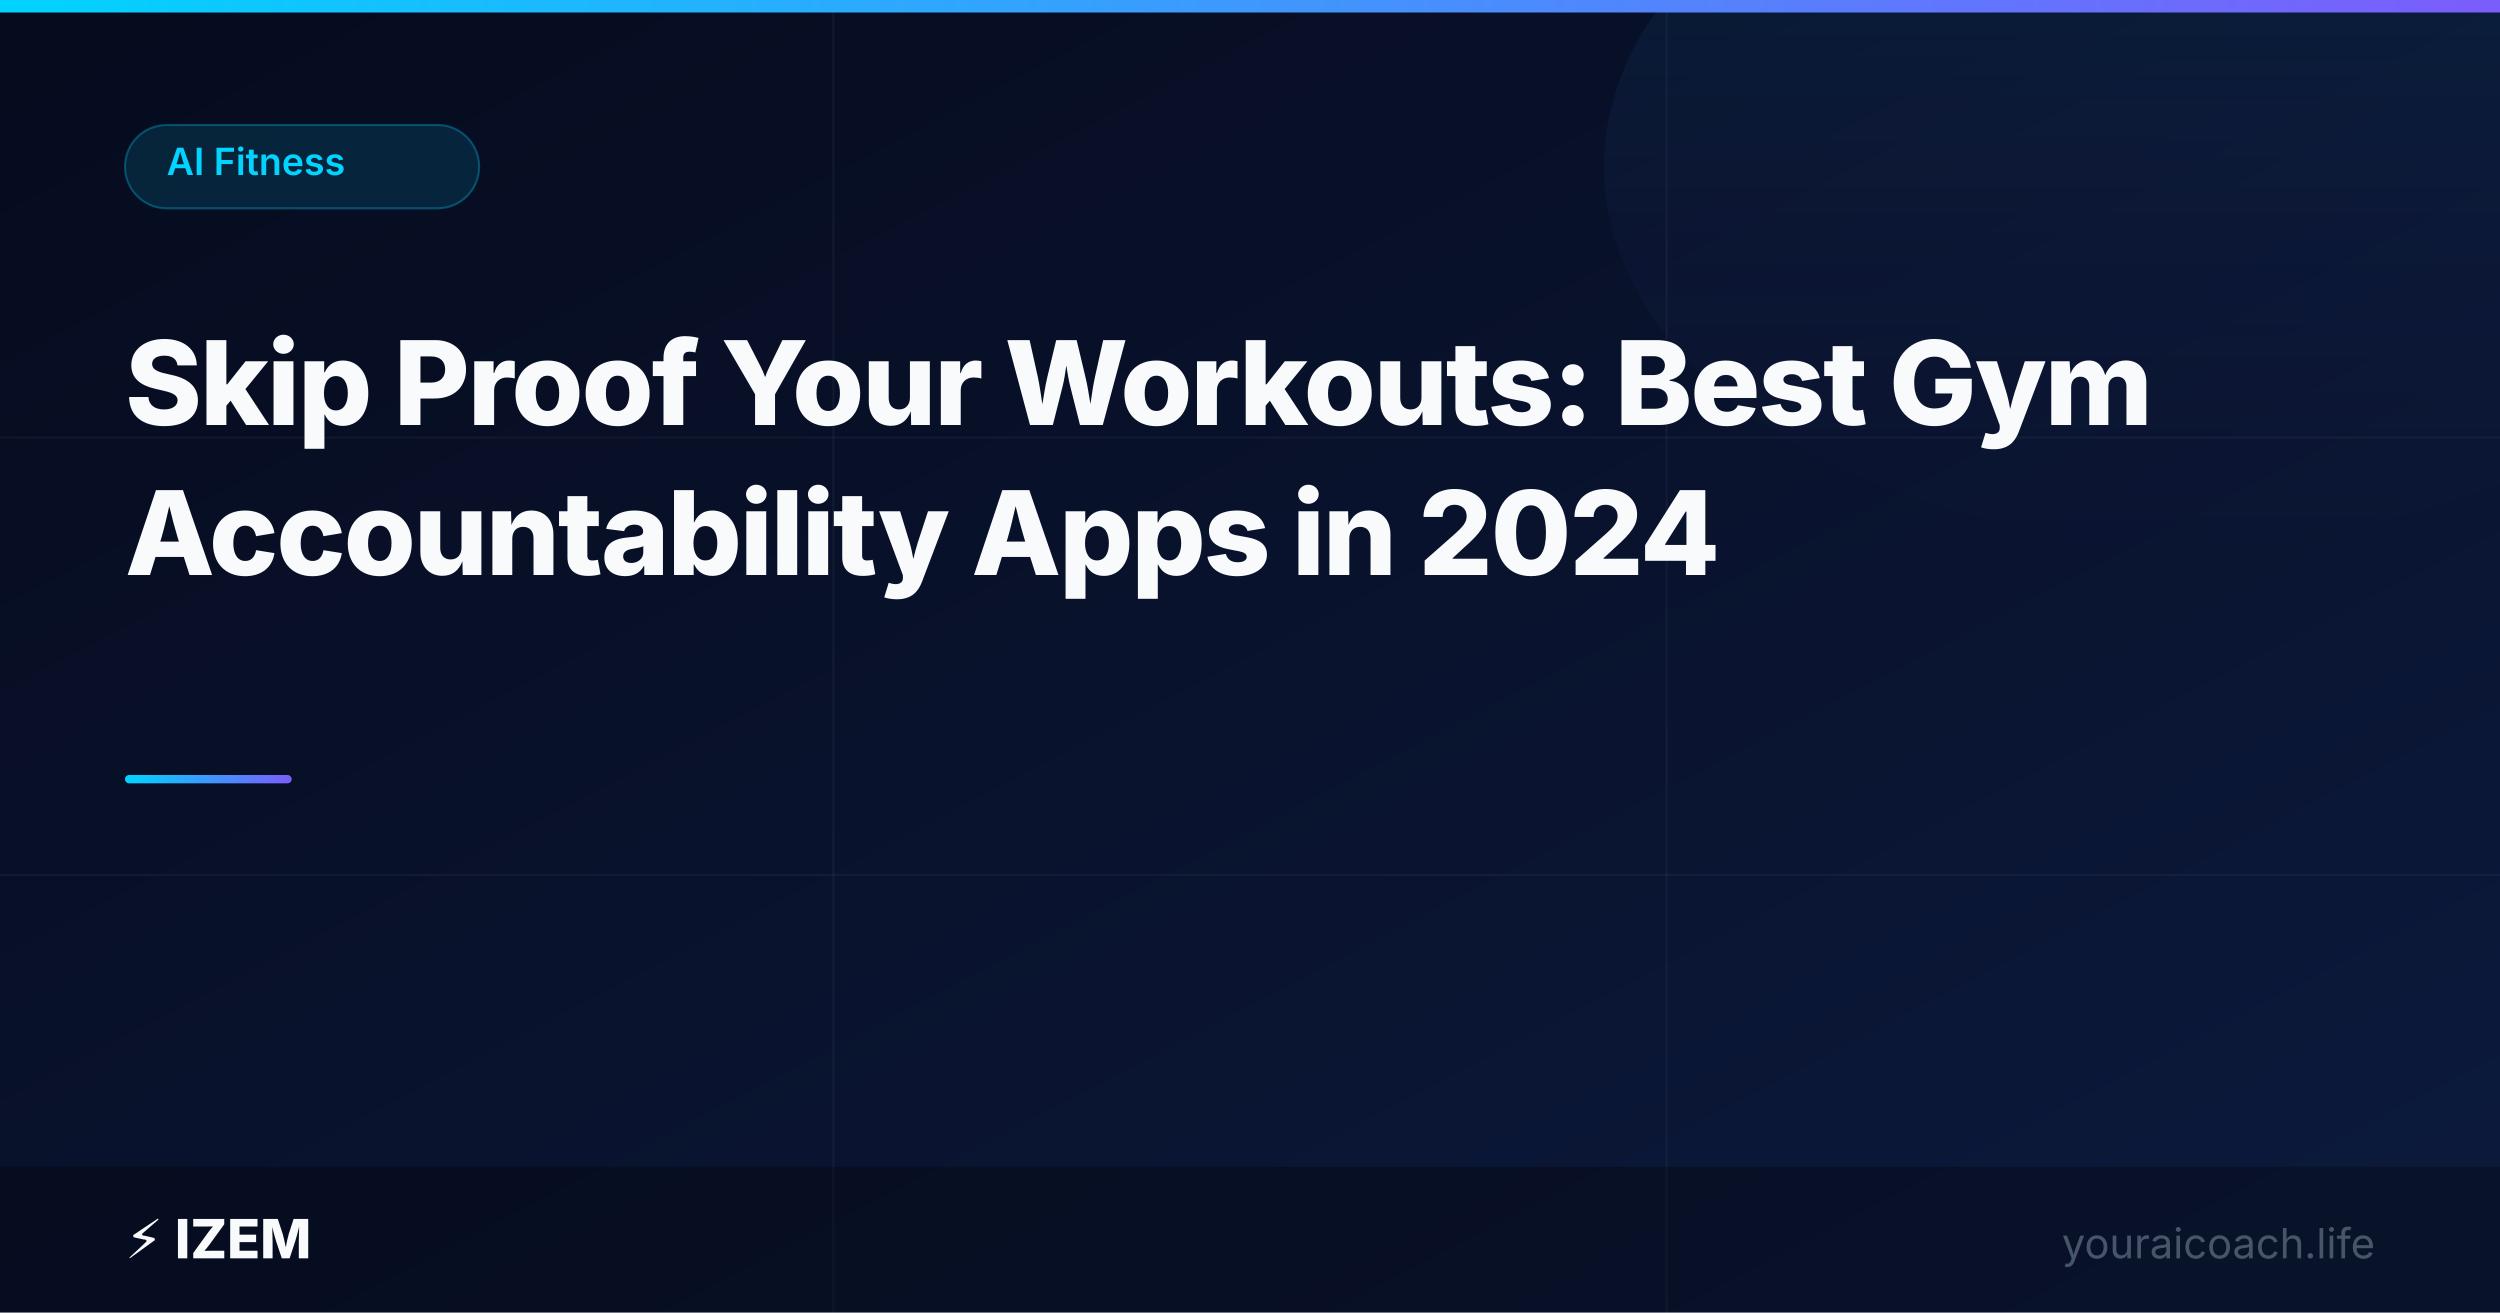
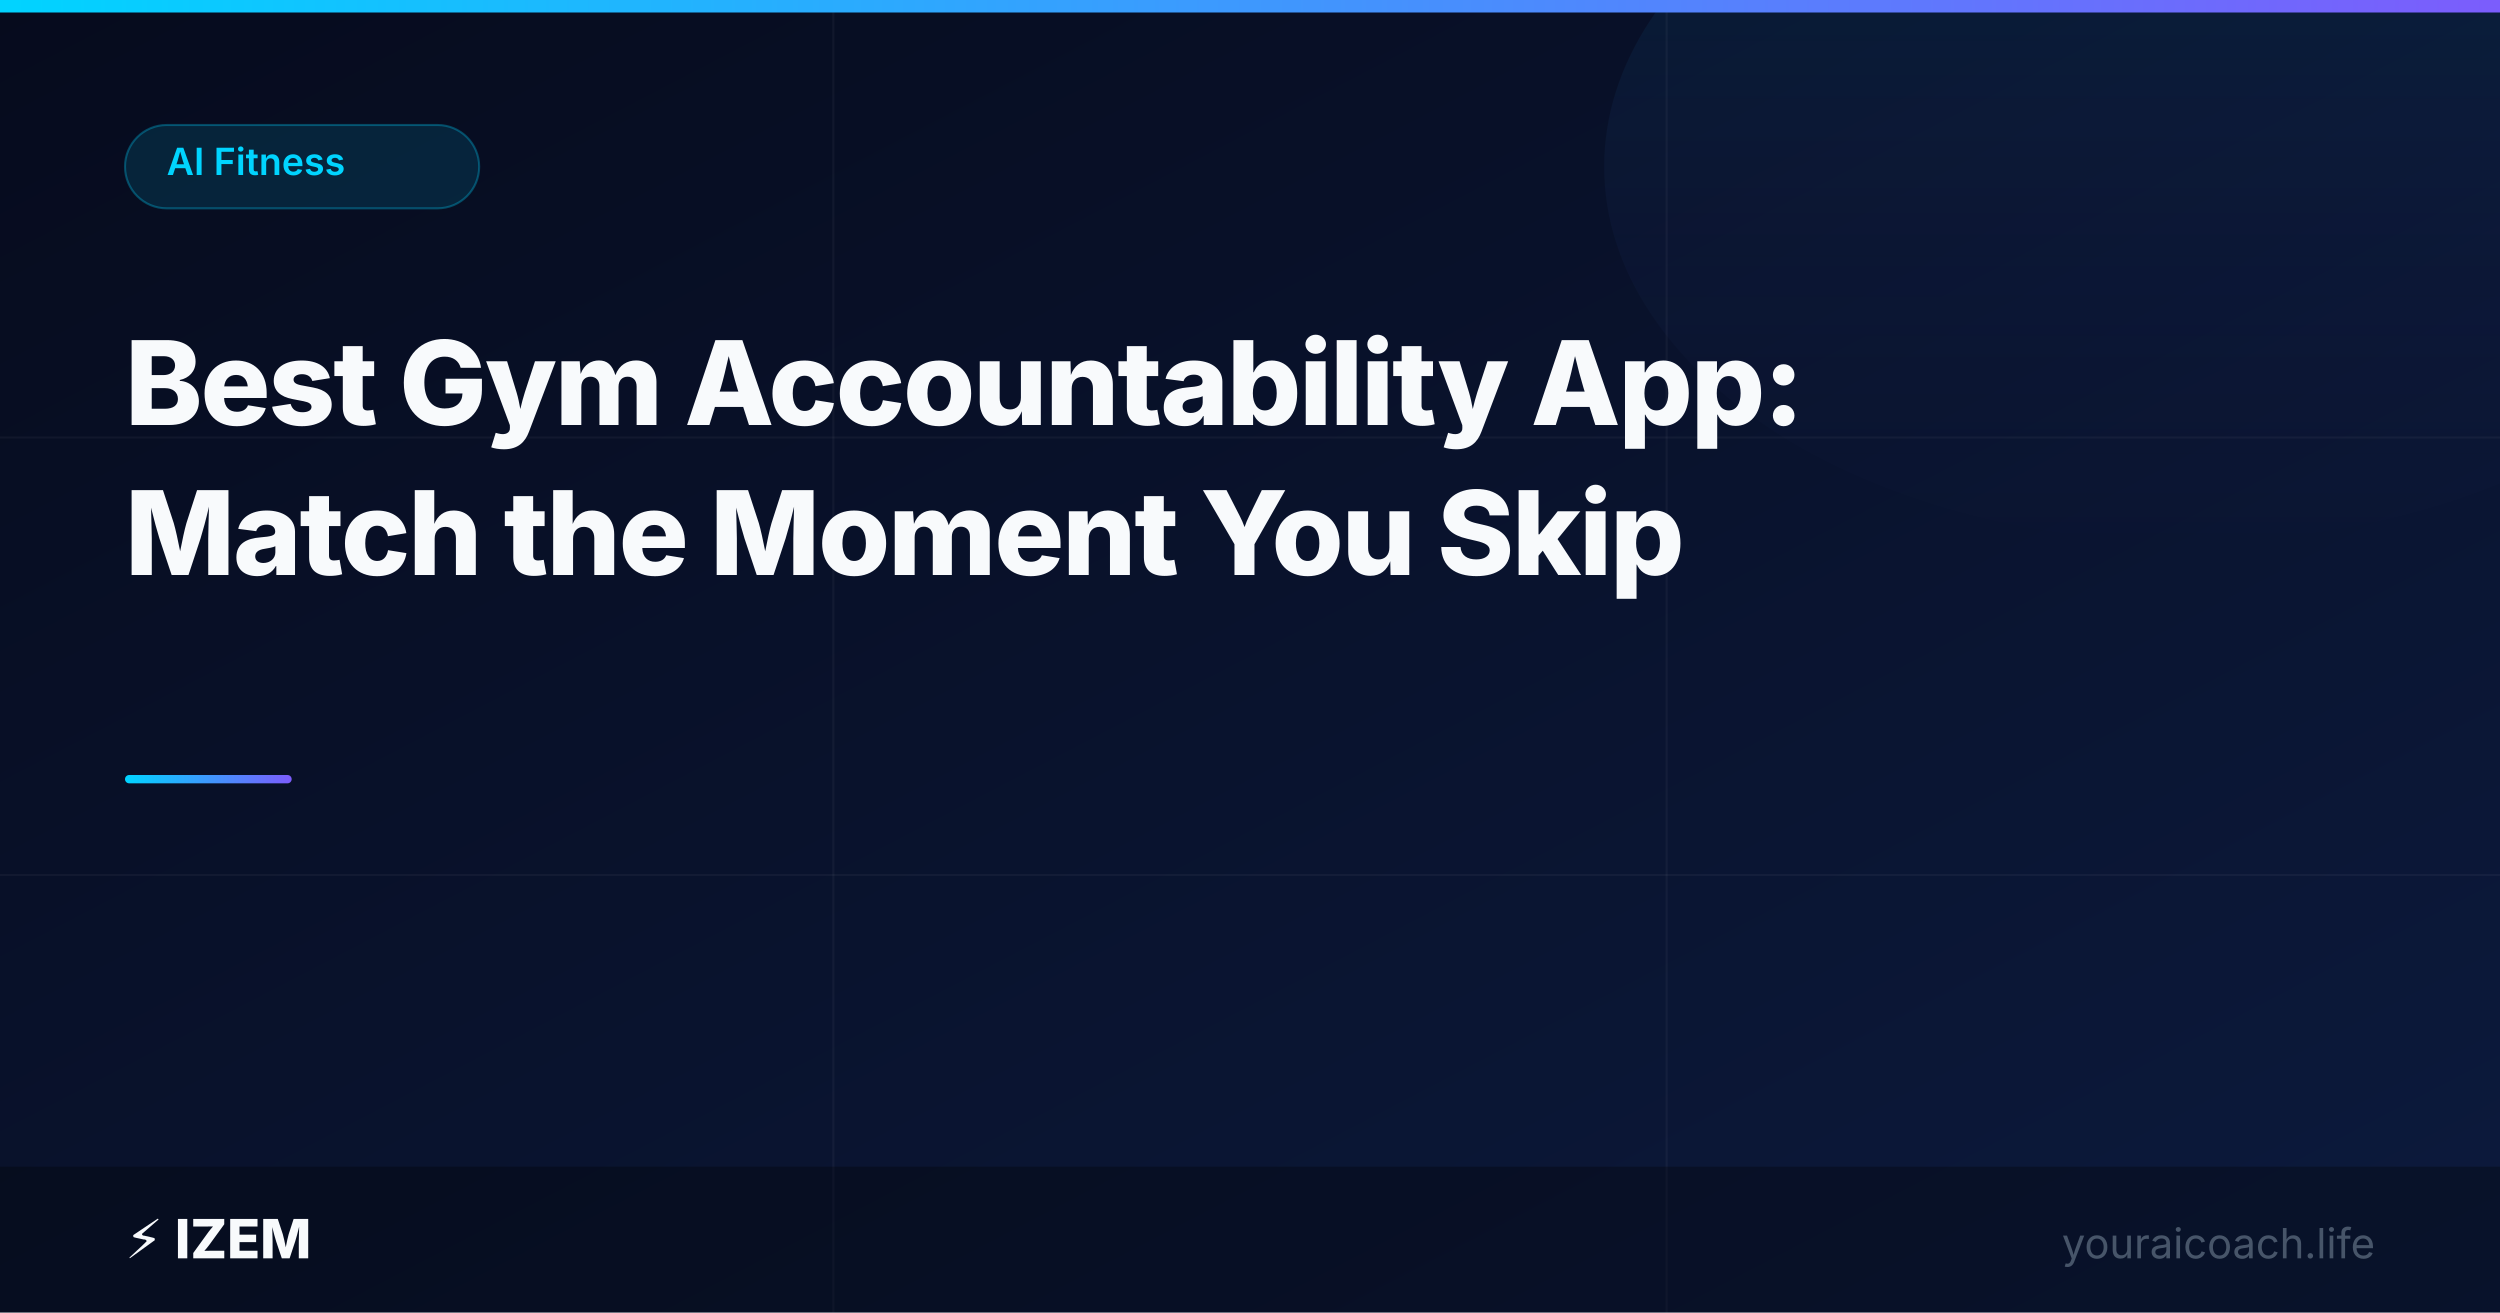
<svg xmlns="http://www.w3.org/2000/svg" width="1200" height="630" viewBox="0 0 1200 630">
  <defs>
    <linearGradient id="bg" x1="0%" y1="0%" x2="100%" y2="100%">
      <stop offset="0%" style="stop-color:#060B1D" />
      <stop offset="100%" style="stop-color:#0C1A3D" />
    </linearGradient>
    <linearGradient id="accent" x1="0%" y1="0%" x2="100%" y2="0%">
      <stop offset="0%" style="stop-color:#00D4FF" />
      <stop offset="100%" style="stop-color:#7C5CFC" />
    </linearGradient>
    <linearGradient id="glow" x1="0%" y1="0%" x2="0%" y2="100%">
      <stop offset="0%" style="stop-color:#00D4FF;stop-opacity:0.15" />
      <stop offset="100%" style="stop-color:#7C5CFC;stop-opacity:0" />
    </linearGradient>
  </defs>
  <rect width="1200" height="630" fill="url(#bg)" />
  <ellipse cx="1050" cy="80" rx="280" ry="180" fill="url(#glow)" opacity="0.6" />
  <line x1="0" y1="210" x2="1200" y2="210" stroke="rgba(255,255,255,0.04)" stroke-width="1" />
  <line x1="0" y1="420" x2="1200" y2="420" stroke="rgba(255,255,255,0.04)" stroke-width="1" />
  <line x1="400" y1="0" x2="400" y2="630" stroke="rgba(255,255,255,0.04)" stroke-width="1" />
  <line x1="800" y1="0" x2="800" y2="630" stroke="rgba(255,255,255,0.04)" stroke-width="1" />
  <rect x="0" y="0" width="1200" height="6" fill="url(#accent)" />
  <rect x="60" y="60" width="170" height="40" rx="20" fill="rgba(0,212,255,0.12)" stroke="rgba(0,212,255,0.3)" stroke-width="1" />
  <text x="80" y="84" font-family="system-ui,-apple-system,sans-serif" font-size="18" font-weight="600" fill="#00D4FF">AI Fitness</text>
-   <text x="60" y="204" font-family="system-ui,-apple-system,sans-serif" font-size="56" font-weight="800" fill="#F8FAFC" letter-spacing="-1">Skip Proof Your Workouts: Best Gym</text>
-   <text x="60" y="276" font-family="system-ui,-apple-system,sans-serif" font-size="56" font-weight="800" fill="#F8FAFC" letter-spacing="-1">Accountability Apps in 2024</text>
+   <text x="60" y="204" font-family="system-ui,-apple-system,sans-serif" font-size="56" font-weight="800" fill="#F8FAFC" letter-spacing="-1">Best Gym Accountability App:</text>
+   <text x="60" y="276" font-family="system-ui,-apple-system,sans-serif" font-size="56" font-weight="800" fill="#F8FAFC" letter-spacing="-1">Match the Moment You Skip</text>
  <rect x="0" y="560" width="1200" height="70" fill="rgba(0,0,0,0.3)" />
  <text x="60" y="604" font-family="system-ui,-apple-system,sans-serif" font-size="26" font-weight="800" fill="#F8FAFC">⚡ IZEM</text>
  <text x="1140" y="604" font-family="system-ui,-apple-system,sans-serif" font-size="20" fill="#475569" text-anchor="end">youraicoach.life</text>
  <rect x="60" y="372" width="80" height="4" rx="2" fill="url(#accent)" />
</svg>
